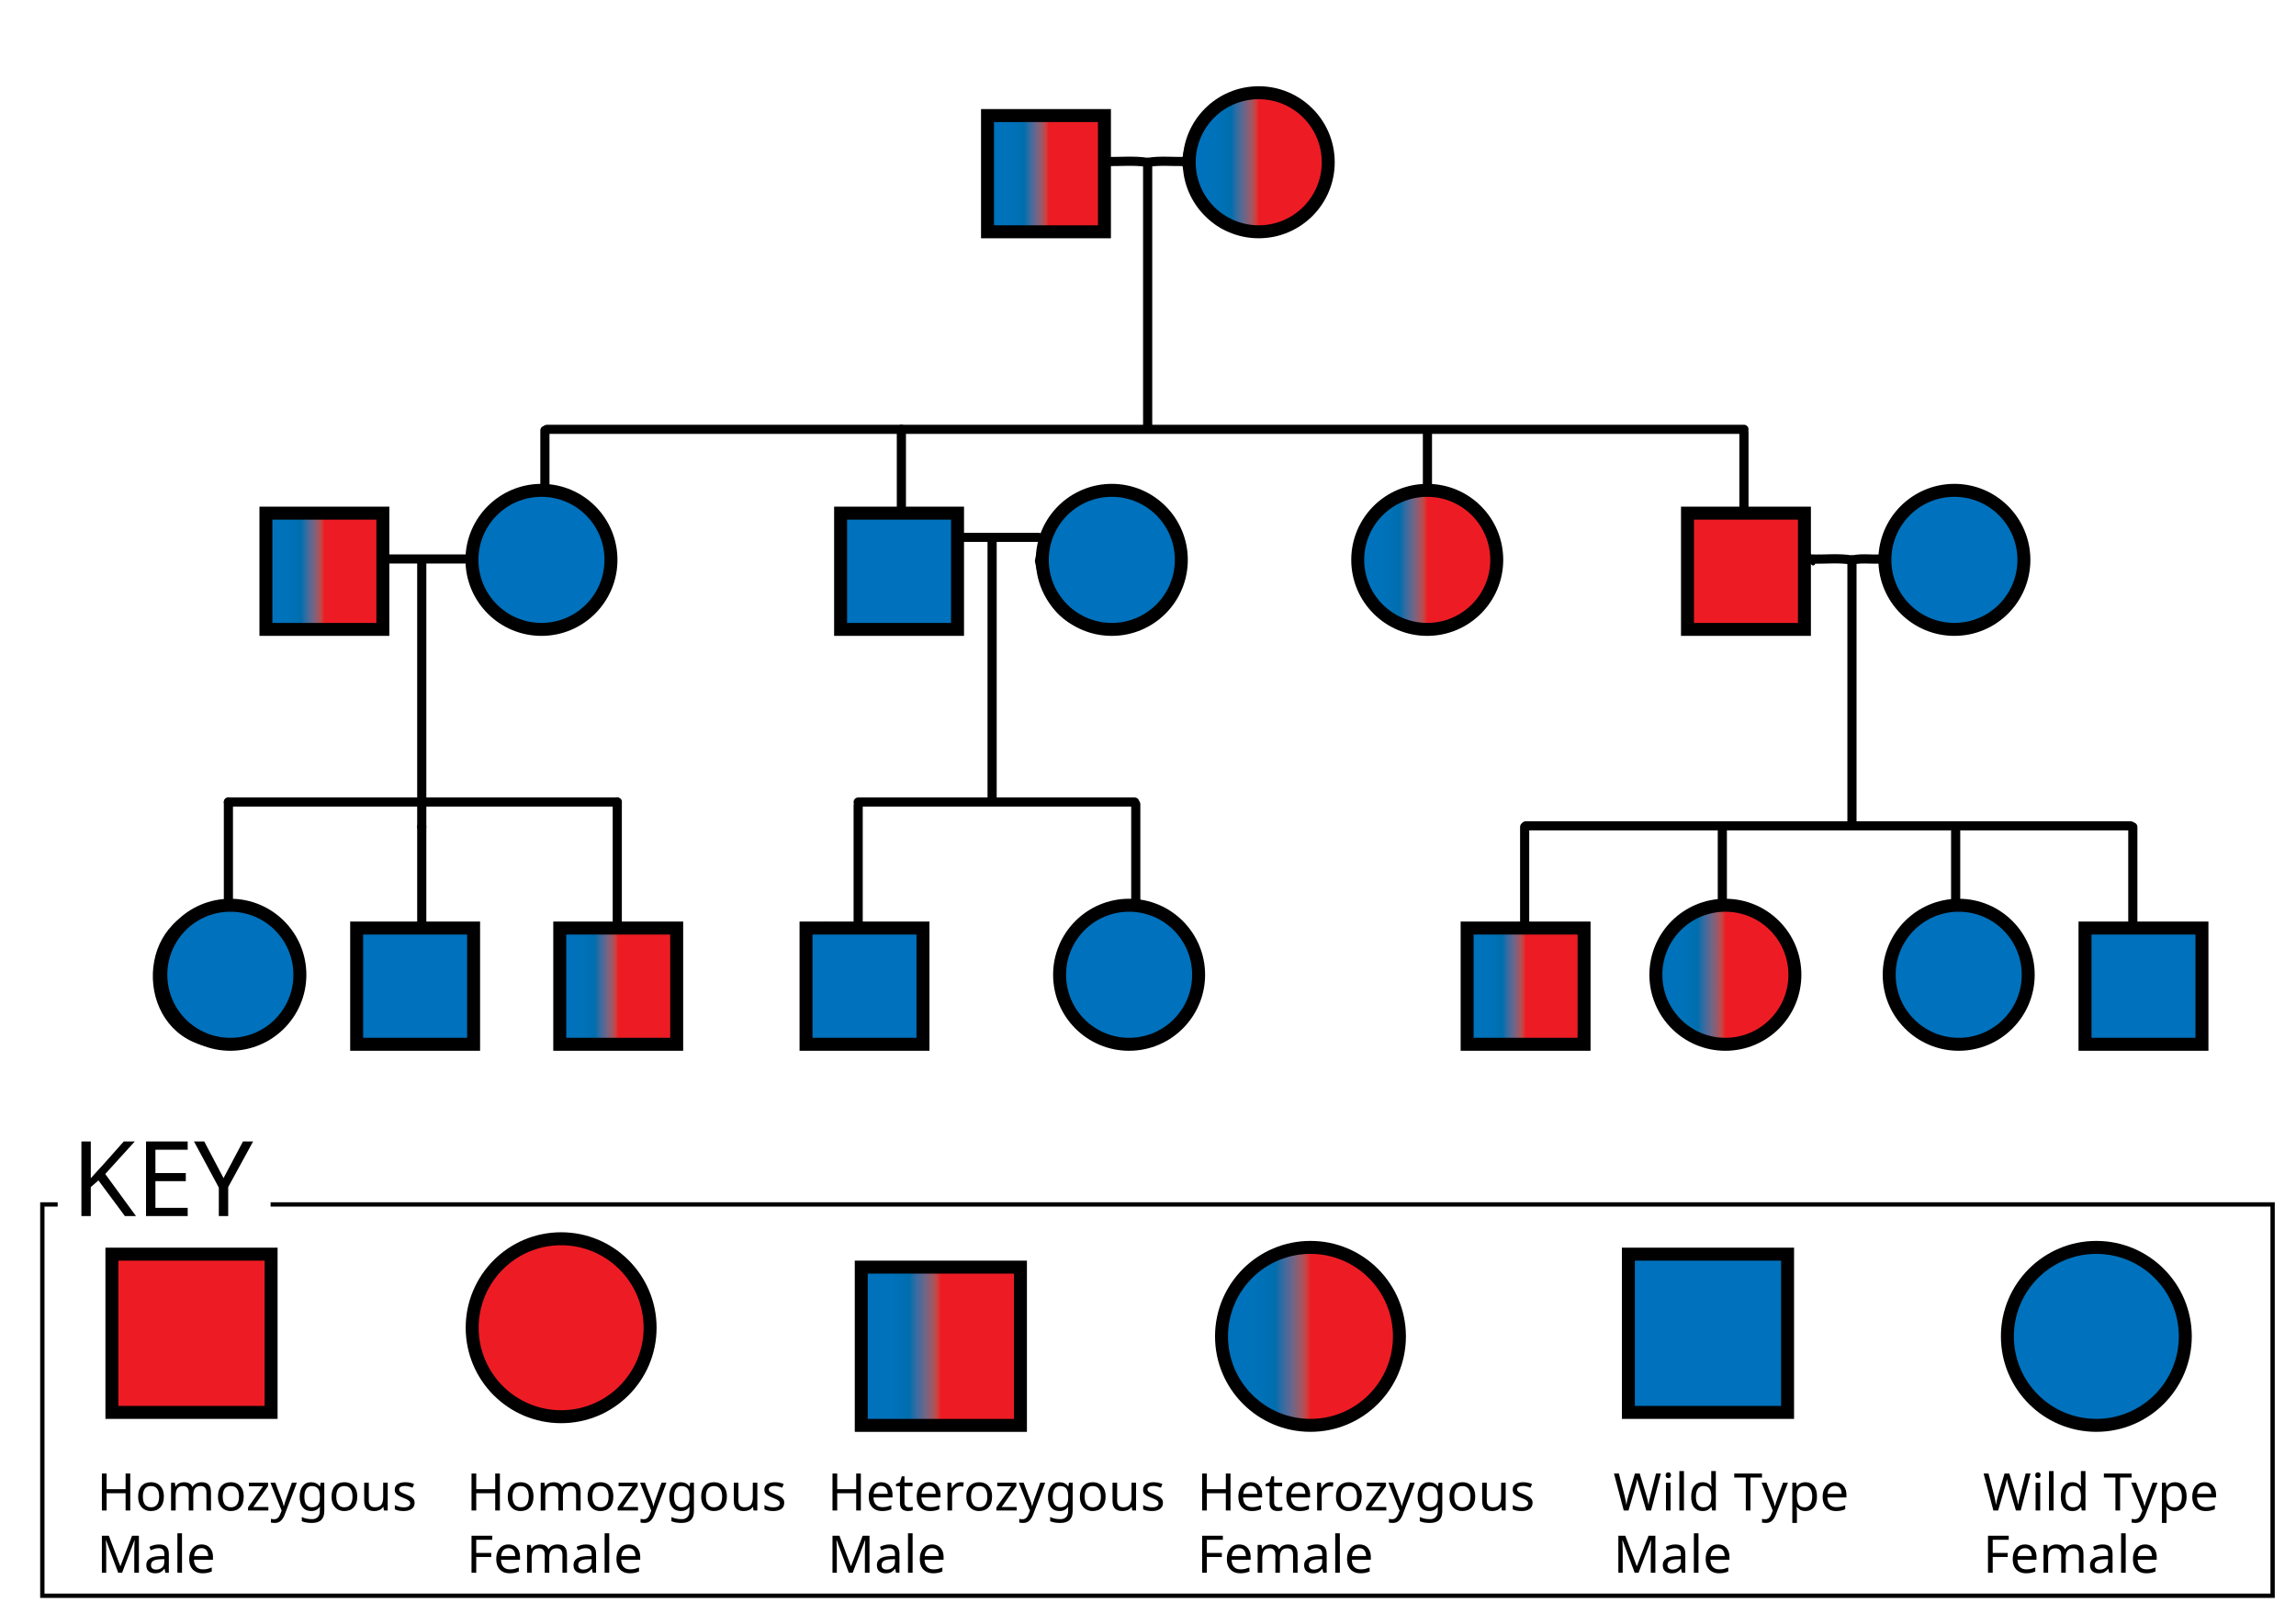
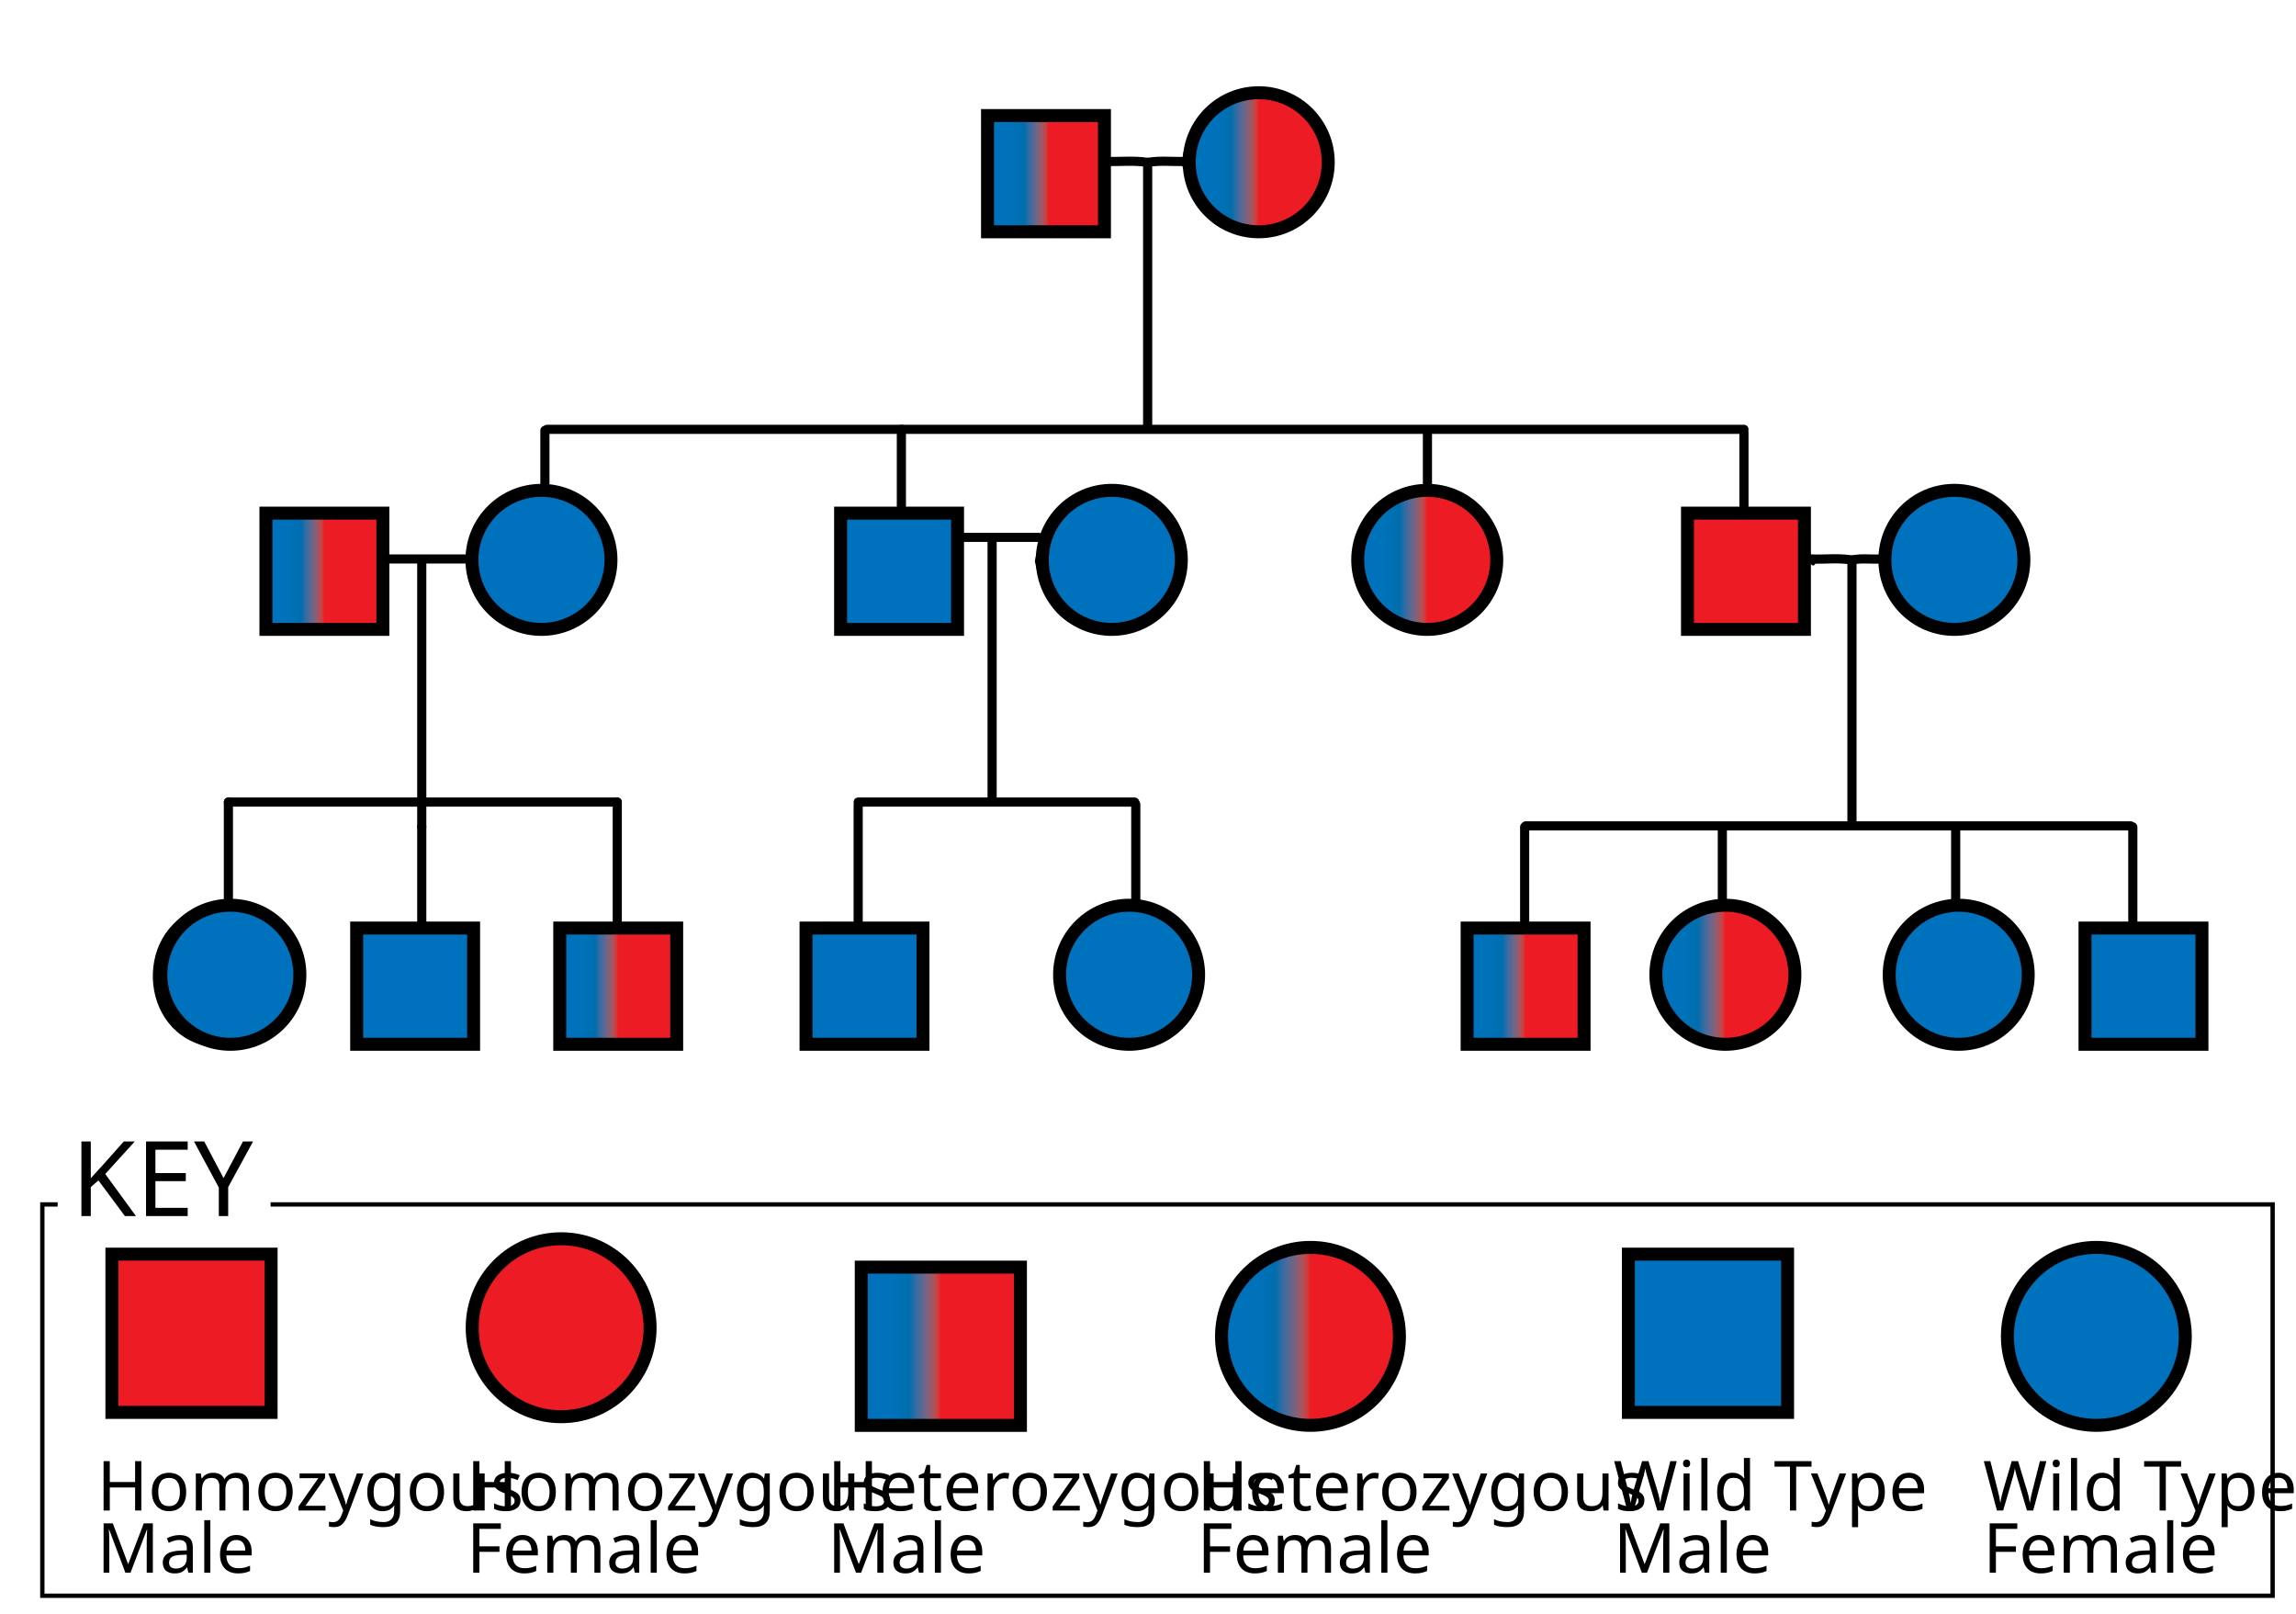
- <svg xmlns="http://www.w3.org/2000/svg" width="834.233" height="586.278" viewBox="0 0 834.233 586.278" id="svg2" version="1.1">
+ <svg xmlns="http://www.w3.org/2000/svg" viewBox="0 0 834.233 586.278" id="svg2" version="1.1">
  <defs id="defs4">
    <linearGradient id="XMLID_10_" gradientUnits="userSpaceOnUse" x1="249.36" y1="468.988" x2="286.202" y2="468.988">
      <stop offset="0" style="stop-color:#0071BC" id="stop34" />
      <stop offset="0.186" style="stop-color:#0072BA" id="stop36" />
      <stop offset="0.253" style="stop-color:#0070B4" id="stop38" />
      <stop offset="0.301" style="stop-color:#006EAD" id="stop40" />
      <stop offset="0.34" style="stop-color:#316CA3" id="stop42" />
      <stop offset="0.373" style="stop-color:#536996" id="stop44" />
      <stop offset="0.403" style="stop-color:#716585" id="stop46" />
      <stop offset="0.429" style="stop-color:#8C5E73" id="stop48" />
      <stop offset="0.454" style="stop-color:#A8545E" id="stop50" />
      <stop offset="0.476" style="stop-color:#C74444" id="stop52" />
      <stop offset="0.496" style="stop-color:#E52629" id="stop54" />
      <stop offset="0.5" style="stop-color:#ED1C24" id="stop56" />
      <stop offset="0.571" style="stop-color:#ED1C24" id="stop58" />
      <stop offset="1" style="stop-color:#ED1C24" id="stop60" />
    </linearGradient>
    <linearGradient id="XMLID_11_" gradientUnits="userSpaceOnUse" x1="332.737" y1="466.706" x2="373.913" y2="466.706">
      <stop offset="0" style="stop-color:#0071BC" id="stop73" />
      <stop offset="0.186" style="stop-color:#0072BA" id="stop75" />
      <stop offset="0.253" style="stop-color:#0070B4" id="stop77" />
      <stop offset="0.301" style="stop-color:#006EAD" id="stop79" />
      <stop offset="0.34" style="stop-color:#316CA3" id="stop81" />
      <stop offset="0.373" style="stop-color:#536996" id="stop83" />
      <stop offset="0.403" style="stop-color:#716585" id="stop85" />
      <stop offset="0.429" style="stop-color:#8C5E73" id="stop87" />
      <stop offset="0.454" style="stop-color:#A8545E" id="stop89" />
      <stop offset="0.476" style="stop-color:#C74444" id="stop91" />
      <stop offset="0.496" style="stop-color:#E52629" id="stop93" />
      <stop offset="0.5" style="stop-color:#ED1C24" id="stop95" />
      <stop offset="0.571" style="stop-color:#ED1C24" id="stop97" />
      <stop offset="1" style="stop-color:#ED1C24" id="stop99" />
    </linearGradient>
    <linearGradient id="XMLID_12_" gradientUnits="userSpaceOnUse" x1="370.616" y1="222.206" x2="402.792" y2="222.206" gradientTransform="translate(-66.56015,-109.1875)">
      <stop offset="0" style="stop-color:#0071BC" id="stop198" />
      <stop offset="0.186" style="stop-color:#0072BA" id="stop200" />
      <stop offset="0.253" style="stop-color:#0070B4" id="stop202" />
      <stop offset="0.301" style="stop-color:#006EAD" id="stop204" />
      <stop offset="0.34" style="stop-color:#316CA3" id="stop206" />
      <stop offset="0.373" style="stop-color:#536996" id="stop208" />
      <stop offset="0.403" style="stop-color:#716585" id="stop210" />
      <stop offset="0.429" style="stop-color:#8C5E73" id="stop212" />
      <stop offset="0.454" style="stop-color:#A8545E" id="stop214" />
      <stop offset="0.476" style="stop-color:#C74444" id="stop216" />
      <stop offset="0.496" style="stop-color:#E52629" id="stop218" />
      <stop offset="0.5" style="stop-color:#ED1C24" id="stop220" />
      <stop offset="0.571" style="stop-color:#ED1C24" id="stop222" />
      <stop offset="1" style="stop-color:#ED1C24" id="stop224" />
    </linearGradient>
    <linearGradient id="XMLID_13_" gradientUnits="userSpaceOnUse" x1="331.616" y1="130.206" x2="363.792" y2="130.206" gradientTransform="translate(-66.56015,-109.1875)">
      <stop offset="0" style="stop-color:#0071BC" id="stop233" />
      <stop offset="0.186" style="stop-color:#0072BA" id="stop235" />
      <stop offset="0.253" style="stop-color:#0070B4" id="stop237" />
      <stop offset="0.301" style="stop-color:#006EAD" id="stop239" />
      <stop offset="0.34" style="stop-color:#316CA3" id="stop241" />
      <stop offset="0.373" style="stop-color:#536996" id="stop243" />
      <stop offset="0.403" style="stop-color:#716585" id="stop245" />
      <stop offset="0.429" style="stop-color:#8C5E73" id="stop247" />
      <stop offset="0.454" style="stop-color:#A8545E" id="stop249" />
      <stop offset="0.476" style="stop-color:#C74444" id="stop251" />
      <stop offset="0.496" style="stop-color:#E52629" id="stop253" />
      <stop offset="0.5" style="stop-color:#ED1C24" id="stop255" />
      <stop offset="0.571" style="stop-color:#ED1C24" id="stop257" />
      <stop offset="1" style="stop-color:#ED1C24" id="stop259" />
    </linearGradient>
    <linearGradient id="XMLID_14_" gradientUnits="userSpaceOnUse" x1="439.616" y1="318.206" x2="471.792" y2="318.206" gradientTransform="translate(-66.56015,-109.1875)">
      <stop offset="0" style="stop-color:#0071BC" id="stop266" />
      <stop offset="0.186" style="stop-color:#0072BA" id="stop268" />
      <stop offset="0.253" style="stop-color:#0070B4" id="stop270" />
      <stop offset="0.301" style="stop-color:#006EAD" id="stop272" />
      <stop offset="0.34" style="stop-color:#316CA3" id="stop274" />
      <stop offset="0.373" style="stop-color:#536996" id="stop276" />
      <stop offset="0.403" style="stop-color:#716585" id="stop278" />
      <stop offset="0.429" style="stop-color:#8C5E73" id="stop280" />
      <stop offset="0.454" style="stop-color:#A8545E" id="stop282" />
      <stop offset="0.476" style="stop-color:#C74444" id="stop284" />
      <stop offset="0.496" style="stop-color:#E52629" id="stop286" />
      <stop offset="0.5" style="stop-color:#ED1C24" id="stop288" />
      <stop offset="0.571" style="stop-color:#ED1C24" id="stop290" />
      <stop offset="1" style="stop-color:#ED1C24" id="stop292" />
    </linearGradient>
    <linearGradient id="XMLID_15_" gradientUnits="userSpaceOnUse" x1="117.935" y1="224.846" x2="145" y2="224.846" gradientTransform="translate(-66.56015,-109.1875)">
      <stop offset="0" style="stop-color:#0071BC" id="stop303" />
      <stop offset="0.186" style="stop-color:#0072BA" id="stop305" />
      <stop offset="0.253" style="stop-color:#0070B4" id="stop307" />
      <stop offset="0.301" style="stop-color:#006EAD" id="stop309" />
      <stop offset="0.34" style="stop-color:#316CA3" id="stop311" />
      <stop offset="0.373" style="stop-color:#536996" id="stop313" />
      <stop offset="0.403" style="stop-color:#716585" id="stop315" />
      <stop offset="0.429" style="stop-color:#8C5E73" id="stop317" />
      <stop offset="0.454" style="stop-color:#A8545E" id="stop319" />
      <stop offset="0.476" style="stop-color:#C74444" id="stop321" />
      <stop offset="0.496" style="stop-color:#E52629" id="stop323" />
      <stop offset="0.5" style="stop-color:#ED1C24" id="stop325" />
      <stop offset="0.571" style="stop-color:#ED1C24" id="stop327" />
      <stop offset="1" style="stop-color:#ED1C24" id="stop329" />
    </linearGradient>
    <linearGradient id="XMLID_16_" gradientUnits="userSpaceOnUse" x1="185.935" y1="320.846" x2="213" y2="320.846" gradientTransform="translate(-66.56015,-109.1875)">
      <stop offset="0" style="stop-color:#0071BC" id="stop336" />
      <stop offset="0.186" style="stop-color:#0072BA" id="stop338" />
      <stop offset="0.253" style="stop-color:#0070B4" id="stop340" />
      <stop offset="0.301" style="stop-color:#006EAD" id="stop342" />
      <stop offset="0.34" style="stop-color:#316CA3" id="stop344" />
      <stop offset="0.373" style="stop-color:#536996" id="stop346" />
      <stop offset="0.403" style="stop-color:#716585" id="stop348" />
      <stop offset="0.429" style="stop-color:#8C5E73" id="stop350" />
      <stop offset="0.454" style="stop-color:#A8545E" id="stop352" />
      <stop offset="0.476" style="stop-color:#C74444" id="stop354" />
      <stop offset="0.496" style="stop-color:#E52629" id="stop356" />
      <stop offset="0.5" style="stop-color:#ED1C24" id="stop358" />
      <stop offset="0.571" style="stop-color:#ED1C24" id="stop360" />
      <stop offset="1" style="stop-color:#ED1C24" id="stop362" />
    </linearGradient>
    <linearGradient id="XMLID_17_" gradientUnits="userSpaceOnUse" x1="395.935" y1="320.846" x2="423" y2="320.846" gradientTransform="translate(-66.56015,-109.1875)">
      <stop offset="0" style="stop-color:#0071BC" id="stop367" />
      <stop offset="0.186" style="stop-color:#0072BA" id="stop369" />
      <stop offset="0.253" style="stop-color:#0070B4" id="stop371" />
      <stop offset="0.301" style="stop-color:#006EAD" id="stop373" />
      <stop offset="0.34" style="stop-color:#316CA3" id="stop375" />
      <stop offset="0.373" style="stop-color:#536996" id="stop377" />
      <stop offset="0.403" style="stop-color:#716585" id="stop379" />
      <stop offset="0.429" style="stop-color:#8C5E73" id="stop381" />
      <stop offset="0.454" style="stop-color:#A8545E" id="stop383" />
      <stop offset="0.476" style="stop-color:#C74444" id="stop385" />
      <stop offset="0.496" style="stop-color:#E52629" id="stop387" />
      <stop offset="0.5" style="stop-color:#ED1C24" id="stop389" />
      <stop offset="0.571" style="stop-color:#ED1C24" id="stop391" />
      <stop offset="1" style="stop-color:#ED1C24" id="stop393" />
    </linearGradient>
    <linearGradient id="XMLID_18_" gradientUnits="userSpaceOnUse" x1="284.935" y1="132.846" x2="312" y2="132.846" gradientTransform="translate(-66.56015,-109.1875)">
      <stop offset="0" style="stop-color:#0071BC" id="stop400" />
      <stop offset="0.195" style="stop-color:#0072BA" id="stop402" />
      <stop offset="0.265" style="stop-color:#0070B4" id="stop404" />
      <stop offset="0.315" style="stop-color:#006EAD" id="stop406" />
      <stop offset="0.355" style="stop-color:#316CA3" id="stop408" />
      <stop offset="0.39" style="stop-color:#536996" id="stop410" />
      <stop offset="0.421" style="stop-color:#716585" id="stop412" />
      <stop offset="0.448" style="stop-color:#8C5E73" id="stop414" />
      <stop offset="0.474" style="stop-color:#A8545E" id="stop416" />
      <stop offset="0.498" style="stop-color:#C74444" id="stop418" />
      <stop offset="0.519" style="stop-color:#E52629" id="stop420" />
      <stop offset="0.522" style="stop-color:#ED1C24" id="stop422" />
      <stop offset="0.59" style="stop-color:#ED1C24" id="stop424" />
      <stop offset="1" style="stop-color:#ED1C24" id="stop426" />
    </linearGradient>
  </defs>
  <g id="layer1" transform="translate(-131.455,21.48286)">
    <g style="overflow:visible" id="g4368" transform="matrix(1.569949,0,0,1.569949,131.455,-21.48286)">
      <rect y="0" x="0" height="373.438" width="531.376" id="rect4594" style="opacity:1;fill:#ffffff;fill-opacity:1;fill-rule:evenodd;stroke:none;stroke-width:1.906;stroke-linecap:round;stroke-linejoin:round;stroke-miterlimit:4;stroke-dasharray:none;stroke-dashoffset:0;stroke-opacity:1" />
      <g id="g5148">
        <g id="g11" transform="translate(-50.03473,-157.4926)">
          <rect x="75.935" y="447.682" width="36.842" height="36.613" id="rect13" style="clip-rule:evenodd;fill:#ed1c24;fill-rule:evenodd;stroke:#000000;stroke-width:3;stroke-linecap:round" />
          <text transform="translate(72.46,507)" id="text15">
-             <tspan x="0" y="0" font-size="12" id="tspan17" style="font-size:12px;font-family:ArialMT">Homozygous</tspan>
-             <tspan x="0" y="14.4" font-size="12" id="tspan19" style="font-size:12px;font-family:ArialMT">Male</tspan>
+             <tspan x="0" y="0" font-size="16" id="tspan17" style="font-size:16px;font-family:ArialMT">Homozygous</tspan>
+             <tspan x="0" y="14.4" font-size="16" id="tspan19" style="font-size:16px;font-family:ArialMT">Male</tspan>
          </text>
        </g>
        <g id="g21" transform="translate(-50.03473,-157.4926)">
          <circle cx="179.902" cy="464.706" r="20.588" id="circle23" style="clip-rule:evenodd;fill:#ed1c24;fill-rule:evenodd;stroke:#000000;stroke-width:3;stroke-linecap:round" />
          <text transform="translate(158.0059,507)" id="text25">
-             <tspan x="0" y="0" font-size="12" id="tspan27" style="font-size:12px;font-family:ArialMT">Homozygous</tspan>
-             <tspan x="0" y="14.4" font-size="12" id="tspan29" style="font-size:12px;font-family:ArialMT">Female</tspan>
+             <tspan x="0" y="0" font-size="16" id="tspan27" style="font-size:16px;font-family:ArialMT">Homozygous</tspan>
+             <tspan x="0" y="14.4" font-size="16" id="tspan29" style="font-size:16px;font-family:ArialMT">Female</tspan>
          </text>
        </g>
        <g id="g31" transform="translate(-50.03473,-157.4926)">
          <linearGradient id="linearGradient4658" gradientUnits="userSpaceOnUse" x1="249.36" y1="468.988" x2="286.202" y2="468.988">
            <stop offset="0" style="stop-color:#0071BC" id="stop4660" />
            <stop offset="0.186" style="stop-color:#0072BA" id="stop4662" />
            <stop offset="0.253" style="stop-color:#0070B4" id="stop4664" />
            <stop offset="0.301" style="stop-color:#006EAD" id="stop4666" />
            <stop offset="0.34" style="stop-color:#316CA3" id="stop4668" />
            <stop offset="0.373" style="stop-color:#536996" id="stop4670" />
            <stop offset="0.403" style="stop-color:#716585" id="stop4672" />
            <stop offset="0.429" style="stop-color:#8C5E73" id="stop4674" />
            <stop offset="0.454" style="stop-color:#A8545E" id="stop4676" />
            <stop offset="0.476" style="stop-color:#C74444" id="stop4678" />
            <stop offset="0.496" style="stop-color:#E52629" id="stop4680" />
            <stop offset="0.5" style="stop-color:#ED1C24" id="stop4682" />
            <stop offset="0.571" style="stop-color:#ED1C24" id="stop4684" />
            <stop offset="1" style="stop-color:#ED1C24" id="stop4686" />
          </linearGradient>
          <rect x="249.36" y="450.682" width="36.841" height="36.613" id="rect62" style="clip-rule:evenodd;fill:url(#XMLID_10_);fill-rule:evenodd;stroke:#000000;stroke-width:3;stroke-linecap:round" />
          <text transform="translate(241.5479,507)" id="text64">
-             <tspan x="0" y="0" font-size="12" id="tspan66" style="font-size:12px;font-family:ArialMT">Heterozygous</tspan>
-             <tspan x="0" y="14.4" font-size="12" id="tspan68" style="font-size:12px;font-family:ArialMT">Male</tspan>
+             <tspan x="0" y="0" font-size="16" id="tspan66" style="font-size:16px;font-family:ArialMT">Heterozygous</tspan>
+             <tspan x="0" y="14.4" font-size="16" id="tspan68" style="font-size:16px;font-family:ArialMT">Male</tspan>
          </text>
        </g>
        <g id="g70" transform="translate(-50.03473,-157.4926)">
          <linearGradient id="linearGradient4693" gradientUnits="userSpaceOnUse" x1="332.737" y1="466.706" x2="373.913" y2="466.706">
            <stop offset="0" style="stop-color:#0071BC" id="stop4695" />
            <stop offset="0.186" style="stop-color:#0072BA" id="stop4697" />
            <stop offset="0.253" style="stop-color:#0070B4" id="stop4699" />
            <stop offset="0.301" style="stop-color:#006EAD" id="stop4701" />
            <stop offset="0.34" style="stop-color:#316CA3" id="stop4703" />
            <stop offset="0.373" style="stop-color:#536996" id="stop4705" />
            <stop offset="0.403" style="stop-color:#716585" id="stop4707" />
            <stop offset="0.429" style="stop-color:#8C5E73" id="stop4709" />
            <stop offset="0.454" style="stop-color:#A8545E" id="stop4711" />
            <stop offset="0.476" style="stop-color:#C74444" id="stop4713" />
            <stop offset="0.496" style="stop-color:#E52629" id="stop4715" />
            <stop offset="0.5" style="stop-color:#ED1C24" id="stop4717" />
            <stop offset="0.571" style="stop-color:#ED1C24" id="stop4719" />
            <stop offset="1" style="stop-color:#ED1C24" id="stop4721" />
          </linearGradient>
          <circle cx="353.325" cy="466.706" r="20.588" id="circle101" style="clip-rule:evenodd;fill:url(#XMLID_11_);fill-rule:evenodd;stroke:#000000;stroke-width:3;stroke-linecap:round" />
          <text transform="translate(327.0938,507)" id="text103">
-             <tspan x="0" y="0" font-size="12" id="tspan105" style="font-size:12px;font-family:ArialMT">Heterozygous</tspan>
-             <tspan x="0" y="14.4" font-size="12" id="tspan107" style="font-size:12px;font-family:ArialMT">Female</tspan>
+             <tspan x="0" y="0" font-size="16" id="tspan105" style="font-size:16px;font-family:ArialMT">Heterozygous</tspan>
+             <tspan x="0" y="14.4" font-size="16" id="tspan107" style="font-size:16px;font-family:ArialMT">Female</tspan>
          </text>
        </g>
        <g id="g109" transform="translate(-50.03473,-157.4926)">
          <circle cx="535.204" cy="466.706" r="20.588" id="circle111" style="clip-rule:evenodd;fill:#0071bc;fill-rule:evenodd;stroke:#000000;stroke-width:3;stroke-linecap:round" />
          <text transform="translate(508.9717,507)" id="text113">
-             <tspan x="0" y="0" font-size="12" id="tspan115" style="font-size:12px;font-family:ArialMT">Wild Type</tspan>
-             <tspan x="0" y="14.4" font-size="12" id="tspan117" style="font-size:12px;font-family:ArialMT">Female</tspan>
+             <tspan x="0" y="0" font-size="16" id="tspan115" style="font-size:16px;font-family:ArialMT">Wild Type</tspan>
+             <tspan x="0" y="14.4" font-size="16" id="tspan117" style="font-size:16px;font-family:ArialMT">Female</tspan>
          </text>
        </g>
        <g id="g119" transform="translate(-50.03473,-157.4926)">
          <rect x="426.9" y="447.682" width="36.842" height="36.613" id="rect121" style="clip-rule:evenodd;fill:#0071bc;fill-rule:evenodd;stroke:#000000;stroke-width:3;stroke-linecap:round" />
          <text transform="translate(423.4258,507)" id="text123">
-             <tspan x="0" y="0" font-size="12" id="tspan125" style="font-size:12px;font-family:ArialMT">Wild Type</tspan>
-             <tspan x="0" y="14.4" font-size="12" id="tspan127" style="font-size:12px;font-family:ArialMT">Male</tspan>
+             <tspan x="0" y="0" font-size="16" id="tspan125" style="font-size:16px;font-family:ArialMT">Wild Type</tspan>
+             <tspan x="0" y="14.4" font-size="16" id="tspan127" style="font-size:16px;font-family:ArialMT">Male</tspan>
          </text>
        </g>
        <rect x="9.798" y="278.685" width="516.167" height="90.542" id="rect129" style="clip-rule:evenodd;fill:none;fill-rule:evenodd;stroke:#000000" />
        <rect style="opacity:1;fill:#ffffff;fill-opacity:1;fill-rule:evenodd;stroke:none;stroke-width:1.906;stroke-linecap:round;stroke-linejoin:round;stroke-miterlimit:4;stroke-dasharray:none;stroke-dashoffset:0;stroke-opacity:1" id="rect5146" width="49.281" height="12.076" x="13.347" y="271.743" />
        <text font-size="24.166" id="text9" style="font-size:24.166px;font-family:ArialMT" x="16.495" y="281.377">KEY</text>
      </g>
      <g transform="translate(10.16949,16.52542)" id="g5079">
        <line x1="408.44" y1="111.812" x2="408.94" y2="112.812" id="line131" style="clip-rule:evenodd;fill:none;fill-rule:evenodd;stroke:#000000;stroke-linecap:round" />
        <path d="m 408.94,112.812 c 3.158,0.152 6.387,-0.314 9.5,0.25" id="path133" style="clip-rule:evenodd;fill:none;fill-rule:evenodd;stroke:#000000;stroke-width:2.128;stroke-linecap:round" />
        <path d="m 418.44,113.062 c 2.558,-0.607 5.258,0.077 7.833,-0.417" id="path135" style="clip-rule:evenodd;fill:none;fill-rule:evenodd;stroke:#000000;stroke-width:2.129;stroke-linecap:round" />
        <path d="m 418.44,113.062 c 0,20.333 0,40.667 0,61" id="path137" style="clip-rule:evenodd;fill:none;fill-rule:evenodd;stroke:#000000;stroke-width:2.121;stroke-linecap:round" />
        <line x1="408.94" y1="112.812" x2="409.44" y2="113.812" id="line139" style="clip-rule:evenodd;fill:none;fill-rule:evenodd;stroke:#000000;stroke-linecap:round" />
        <path d="m 197.44,114.856 c 4.095,1.124 9.149,-1.085 12.732,1.195 0.744,4.294 -0.207,8.764 0.518,13.055" id="path141" style="clip-rule:evenodd;fill:none;fill-rule:evenodd;stroke:#000000;stroke-width:2.11;stroke-linecap:round" />
        <path d="m 210.69,107.812 c 6.5,0 13,0 19.5,0" id="path143" style="clip-rule:evenodd;fill:none;fill-rule:evenodd;stroke:#000000;stroke-width:2.118;stroke-linecap:round" />
        <path d="m 255.44,82.562 c 0,-20.5 0,-41 0,-61.5" id="path145" style="clip-rule:evenodd;fill:none;fill-rule:evenodd;stroke:#000000;stroke-width:2.12;stroke-linecap:round" />
        <path d="m 255.44,21.062 c -3.2,-0.533 -6.509,-0.114 -9.75,-0.25" id="path147" style="clip-rule:evenodd;fill:none;fill-rule:evenodd;stroke:#000000;stroke-width:2.121;stroke-linecap:round" />
        <path d="m 255.44,21.062 c 2.867,-0.523 5.842,-0.12 8.75,-0.25" id="path149" style="clip-rule:evenodd;fill:none;fill-rule:evenodd;stroke:#000000;stroke-width:2.121;stroke-linecap:round" />
        <path d="m 264.19,21.442 c 2.414,7.127 4.452,12.249 9.672,14.576 11.481,5.12 25.745,-8.836 20.446,-20.582 -6.141,-13.615 -28.781,-11.778 -30.118,6.006" id="path151" style="clip-rule:evenodd;fill:none;fill-rule:evenodd;stroke:#000000;stroke-width:1.658;stroke-linecap:round" />
        <path d="m 245.69,25.042 c -0.76,-4.301 0.309,-8.868 -0.552,-13.11 -7.357,-1.848 -16.087,-0.723 -23.809,-0.587 -1.903,7.897 -0.618,17.124 -0.661,25.414 8.067,0.503 16.424,0.407 24.487,0.056 0.791,-3.835 -0.204,-7.916 0.535,-11.773" id="path153" style="clip-rule:evenodd;fill:none;fill-rule:evenodd;stroke:#000000;stroke-width:2.116;stroke-linecap:round" />
        <path d="m 230.19,113.292 c 1.748,8.537 4.681,12.546 9.668,14.577 18.543,7.554 30.452,-21.646 11.164,-29.154 -11.117,-4.328 -19.23,5.503 -20.832,14.577" id="path155" style="clip-rule:evenodd;fill:none;fill-rule:evenodd;stroke:#000000;stroke-width:1.697;stroke-linecap:round" />
        <path d="m 197.44,102.792 c -3.766,1.104 -8.477,-1.063 -11.732,1.195 -0.458,8.193 -0.405,16.607 -0.039,24.771 8.067,0.503 16.424,0.407 24.487,0.056 0.79,-3.833 -0.206,-7.915 0.534,-11.771" id="path157" style="clip-rule:evenodd;fill:none;fill-rule:evenodd;stroke:#000000;stroke-width:2.119;stroke-linecap:round" />
        <path d="m 426.273,115.944 c 3.381,6.863 4.829,9.812 9.585,11.744 20.404,8.291 26.496,-22.206 11.163,-28.156 -10.637,-4.128 -21.59,6.055 -20.748,16.412" id="path159" style="clip-rule:evenodd;fill:none;fill-rule:evenodd;stroke:#000000;stroke-width:1.713;stroke-linecap:round" />
        <path d="m 320.44,98.09 c -15.353,-0.048 -20.501,23.75 -5.582,29.827 19.897,8.106 30.709,-27.798 5.582,-29.827" id="path161" style="clip-rule:evenodd;fill:none;fill-rule:evenodd;stroke:#000000;stroke-width:1.71;stroke-linecap:round" />
        <path d="m 77.69,112.812 c 7.5,0 15,0 22.5,0" id="path163" style="clip-rule:evenodd;fill:none;fill-rule:evenodd;stroke:#000000;stroke-width:2.119;stroke-linecap:round" />
        <path d="m 100.19,113.458 c 0.973,11.084 10.649,18.499 20.883,14.596 17.233,-6.571 8.334,-36.298 -11.267,-28.192 -5.327,2.203 -7.736,6.903 -9.616,13.596" id="path165" style="clip-rule:evenodd;fill:none;fill-rule:evenodd;stroke:#000000;stroke-width:1.786;stroke-linecap:round" />
        <path d="m 77.69,114.042 c -1.104,-3.766 1.063,-8.477 -1.195,-11.732 -7.652,-0.406 -15.571,-0.508 -23.165,0.035 -1.905,8.231 -0.616,17.79 -0.661,26.414 8.067,0.503 16.424,0.407 24.487,0.056 0.805,-4.835 -0.219,-9.916 0.534,-14.773" id="path167" style="clip-rule:evenodd;fill:none;fill-rule:evenodd;stroke:#000000;stroke-width:2.116;stroke-linecap:round" />
        <path d="m 219.44,168.562 c 0,-20.083 0,-40.167 0,-60.25" id="path169" style="clip-rule:evenodd;fill:none;fill-rule:evenodd;stroke:#000000;stroke-width:2.121;stroke-linecap:round" />
        <path d="m 188.44,197.792 c -3.766,1.104 -8.477,-1.063 -11.732,1.195 -0.459,8.526 -0.405,17.273 -0.039,25.771 8.067,0.503 16.424,0.407 24.487,0.056 0.453,-8.526 0.507,-17.388 -0.018,-25.882 -3.67,-2.111 -8.61,-0.06 -12.698,-1.14" id="path171" style="clip-rule:evenodd;fill:none;fill-rule:evenodd;stroke:#000000;stroke-width:2.116;stroke-linecap:round" />
        <path d="m 250.44,195.065 c -15.291,-0.136 -20.63,22.697 -5.582,28.827 19.845,8.084 32.407,-26.767 5.582,-28.827" id="path173" style="clip-rule:evenodd;fill:none;fill-rule:evenodd;stroke:#000000;stroke-width:1.664;stroke-linecap:round" />
        <path d="m 87.44,174.812 c 0,7.66 0,15.32 0,22.98" id="path175" style="clip-rule:evenodd;fill:none;fill-rule:evenodd;stroke:#000000;stroke-width:2.117;stroke-linecap:round" />
        <path d="m 87.44,174.812 c 0,-20.5 0,-41 0,-61.5" id="path177" style="clip-rule:evenodd;fill:none;fill-rule:evenodd;stroke:#000000;stroke-width:2.121;stroke-linecap:round" />
        <path d="m 134.44,198.792 c -4.301,0.759 -8.868,-0.309 -13.11,0.552 -1.903,7.897 -0.618,17.124 -0.661,25.414 8.067,0.503 16.424,0.407 24.487,0.056 0.453,-8.192 0.507,-16.721 -0.018,-24.882 -3.01,-2.053 -7.271,-0.103 -10.698,-1.14" id="path179" style="clip-rule:evenodd;fill:none;fill-rule:evenodd;stroke:#000000;stroke-width:2.116;stroke-linecap:round" />
        <path d="m 87.44,197.792 c -4.301,0.759 -8.868,-0.309 -13.11,0.552 -1.905,8.231 -0.616,17.791 -0.661,26.414 8.4,0.504 17.09,0.406 25.487,0.056 0.453,-8.526 0.507,-17.388 -0.018,-25.882 -3.34,-2.086 -7.941,-0.08 -11.698,-1.14" id="path181" style="clip-rule:evenodd;fill:none;fill-rule:evenodd;stroke:#000000;stroke-width:2.116;stroke-linecap:round" />
        <path d="m 42.44,193.974 c -18.81,-1.387 -21.615,23.567 -7.579,29.826 18.881,8.418 32.139,-26.485 7.579,-29.826" id="path183" style="clip-rule:evenodd;fill:none;fill-rule:evenodd;stroke:#000000;stroke-width:1.658;stroke-linecap:round" />
        <path d="m 442.44,175.062 c 0,5.667 0,11.333 0,17" id="path185" style="clip-rule:evenodd;fill:none;fill-rule:evenodd;stroke:#000000;stroke-width:2.121;stroke-linecap:round" />
        <path d="m 388.44,175.062 c 0,5.833 0,11.667 0,17.5" id="path187" style="clip-rule:evenodd;fill:none;fill-rule:evenodd;stroke:#000000;stroke-width:2.118;stroke-linecap:round" />
        <path d="m 485.44,198.792 c -3.766,1.104 -8.478,-1.063 -11.732,1.195 -0.459,8.193 -0.405,16.606 -0.039,24.771 8.066,0.503 16.424,0.407 24.487,0.056 0.452,-8.192 0.508,-16.721 -0.018,-24.882 -3.671,-2.111 -8.61,-0.061 -12.698,-1.14" id="path189" style="clip-rule:evenodd;fill:none;fill-rule:evenodd;stroke:#000000;stroke-width:2.116;stroke-linecap:round" />
        <path d="m 342.44,198.792 c -3.766,1.104 -8.478,-1.063 -11.732,1.195 -0.459,8.193 -0.405,16.606 -0.039,24.771 8.066,0.503 16.424,0.407 24.487,0.056 0.452,-8.192 0.508,-16.721 -0.018,-24.882 -3.671,-2.111 -8.61,-0.061 -12.698,-1.14" id="path191" style="clip-rule:evenodd;fill:none;fill-rule:evenodd;stroke:#000000;stroke-width:2.116;stroke-linecap:round" />
        <path d="m 388.44,194.09 c -15.353,-0.048 -20.501,23.75 -5.582,29.827 19.897,8.106 30.709,-27.797 5.582,-29.827" id="path193" style="clip-rule:evenodd;fill:none;fill-rule:evenodd;stroke:#000000;stroke-width:1.71;stroke-linecap:round" />
        <path d="m 429.94,216.353 c -11.602,-16.898 18.568,-31.972 27.37,-12.529 6.814,15.049 -18.932,31.988 -27.37,12.529" id="path195" style="clip-rule:evenodd;fill:none;fill-rule:evenodd;stroke:#000000;stroke-width:1.66;stroke-linecap:round" />
        <circle cx="320.144" cy="113.018" r="16.088" id="circle226" style="clip-rule:evenodd;fill:url(#XMLID_12_);fill-rule:evenodd;stroke:#000000;stroke-width:3;stroke-linecap:round" />
        <rect x="72.375" y="198.208" width="27.065" height="26.898" id="rect228" style="clip-rule:evenodd;fill:#0071bc;fill-rule:evenodd;stroke:#000000;stroke-width:3;stroke-linecap:round" />
        <circle cx="443.144" cy="209.018" r="16.088" id="circle230" style="clip-rule:evenodd;fill:#0071bc;fill-rule:evenodd;stroke:#000000;stroke-width:3;stroke-linecap:round" />
        <circle cx="281.144" cy="21.018" r="16.088" id="circle261" style="clip-rule:evenodd;fill:url(#XMLID_13_);fill-rule:evenodd;stroke:#000000;stroke-width:3;stroke-linecap:round" />
        <circle cx="442.144" cy="113.018" r="16.088" id="circle263" style="clip-rule:evenodd;fill:#0071bc;fill-rule:evenodd;stroke:#000000;stroke-width:3;stroke-linecap:round" />
        <circle cx="389.144" cy="209.018" r="16.088" id="circle294" style="clip-rule:evenodd;fill:url(#XMLID_14_);fill-rule:evenodd;stroke:#000000;stroke-width:3;stroke-linecap:round" />
        <circle cx="247.144" cy="113.018" r="16.088" id="circle296" style="clip-rule:evenodd;fill:#0071bc;fill-rule:evenodd;stroke:#000000;stroke-width:3;stroke-linecap:round" />
        <circle cx="115.144" cy="113.018" r="16.088" id="circle298" style="clip-rule:evenodd;fill:#0071bc;fill-rule:evenodd;stroke:#000000;stroke-width:3;stroke-linecap:round" />
        <circle cx="251.144" cy="209.018" r="16.088" id="circle300" style="clip-rule:evenodd;fill:#0071bc;fill-rule:evenodd;stroke:#000000;stroke-width:3;stroke-linecap:round" />
        <rect x="51.375" y="102.209" width="27.065" height="26.897" id="rect331" style="clip-rule:evenodd;fill:url(#XMLID_15_);fill-rule:evenodd;stroke:#000000;stroke-width:3;stroke-linecap:round" />
        <rect x="176.375" y="198.208" width="27.065" height="26.898" id="rect333" style="clip-rule:evenodd;fill:#0071bc;fill-rule:evenodd;stroke:#000000;stroke-width:3;stroke-linecap:round" />
        <rect x="119.375" y="198.208" width="27.065" height="26.898" id="rect364" style="clip-rule:evenodd;fill:url(#XMLID_16_);fill-rule:evenodd;stroke:#000000;stroke-width:3;stroke-linecap:round" />
        <rect x="329.375" y="198.208" width="27.065" height="26.898" id="rect395" style="clip-rule:evenodd;fill:url(#XMLID_17_);fill-rule:evenodd;stroke:#000000;stroke-width:3;stroke-linecap:round" />
        <rect x="184.375" y="102.209" width="27.065" height="26.897" id="rect397" style="clip-rule:evenodd;fill:#0071bc;fill-rule:evenodd;stroke:#000000;stroke-width:3;stroke-linecap:round" />
        <rect x="218.375" y="10.209" width="27.065" height="26.897" id="rect428" style="clip-rule:evenodd;fill:url(#XMLID_18_);fill-rule:evenodd;stroke:#000000;stroke-width:3;stroke-linecap:round" />
        <rect x="380.375" y="102.209" width="27.065" height="26.897" id="rect430" style="clip-rule:evenodd;fill:#ed1c24;fill-rule:evenodd;stroke:#000000;stroke-width:3;stroke-linecap:round" />
        <rect x="472.375" y="198.208" width="27.065" height="26.898" id="rect432" style="clip-rule:evenodd;fill:#0071bc;fill-rule:evenodd;stroke:#000000;stroke-width:3;stroke-linecap:round" />
        <circle cx="43.144" cy="209.018" r="16.088" id="circle434" style="clip-rule:evenodd;fill:#0071bc;fill-rule:evenodd;stroke:#000000;stroke-width:3;stroke-linecap:round" />
        <line x1="116.44" y1="82.812" x2="393.44" y2="82.812" id="line436" style="fill:none;stroke:#000000;stroke-width:2.12;stroke-linecap:round" />
        <line x1="188.44" y1="169.062" x2="252.44" y2="169.062" id="line438" style="fill:none;stroke:#000000;stroke-width:2.12;stroke-linecap:round" />
        <line x1="342.94" y1="174.562" x2="482.94" y2="174.562" id="line440" style="fill:none;stroke:#000000;stroke-width:2.12;stroke-linecap:round" />
        <line x1="198.44" y1="82.812" x2="198.44" y2="100.812" id="line442" style="fill:none;stroke:#000000;stroke-width:2.121;stroke-linecap:round" />
        <line x1="115.94" y1="83.062" x2="115.94" y2="95.812" id="line444" style="fill:none;stroke:#000000;stroke-width:2.121;stroke-linecap:round" />
        <line x1="320.19" y1="83.562" x2="320.19" y2="96.929" id="line446" style="fill:none;stroke:#000000;stroke-width:2.121;stroke-linecap:round" />
        <line x1="393.44" y1="83.562" x2="393.44" y2="102.562" id="line448" style="fill:none;stroke:#000000;stroke-width:2.121;stroke-linecap:round" />
        <path d="m 342.69,174.812 c 0,7.5 0,15 0,22.5" id="path450" style="clip-rule:evenodd;fill:none;fill-rule:evenodd;stroke:#000000;stroke-width:2.118;stroke-linecap:round" />
        <path d="m 483.44,174.812 c 0,7.75 0,15.5 0,23.25" id="path452" style="clip-rule:evenodd;fill:none;fill-rule:evenodd;stroke:#000000;stroke-width:2.118;stroke-linecap:round" />
        <path d="m 252.69,169.562 c 0,7.417 0,14.833 0,22.25" id="path454" style="clip-rule:evenodd;fill:none;fill-rule:evenodd;stroke:#000000;stroke-width:2.118;stroke-linecap:round" />
        <path d="m 188.44,169.812 c 0,9.5 0,19 0,28.5" id="path456" style="clip-rule:evenodd;fill:none;fill-rule:evenodd;stroke:#000000;stroke-width:2.118;stroke-linecap:round" />
        <path d="m 132.69,169.062 c 0,9.167 0,18.333 0,27.5" id="path458" style="clip-rule:evenodd;fill:none;fill-rule:evenodd;stroke:#000000;stroke-width:2.118;stroke-linecap:round" />
        <path d="m 42.69,169.062 c 0,7.417 0,14.833 0,22.25" id="path460" style="clip-rule:evenodd;fill:none;fill-rule:evenodd;stroke:#000000;stroke-width:2.118;stroke-linecap:round" />
        <line x1="42.69" y1="169.062" x2="132.69" y2="169.062" id="line462" style="fill:none;stroke:#000000;stroke-width:2.12;stroke-linecap:round" />
      </g>
    </g>
  </g>
</svg>
